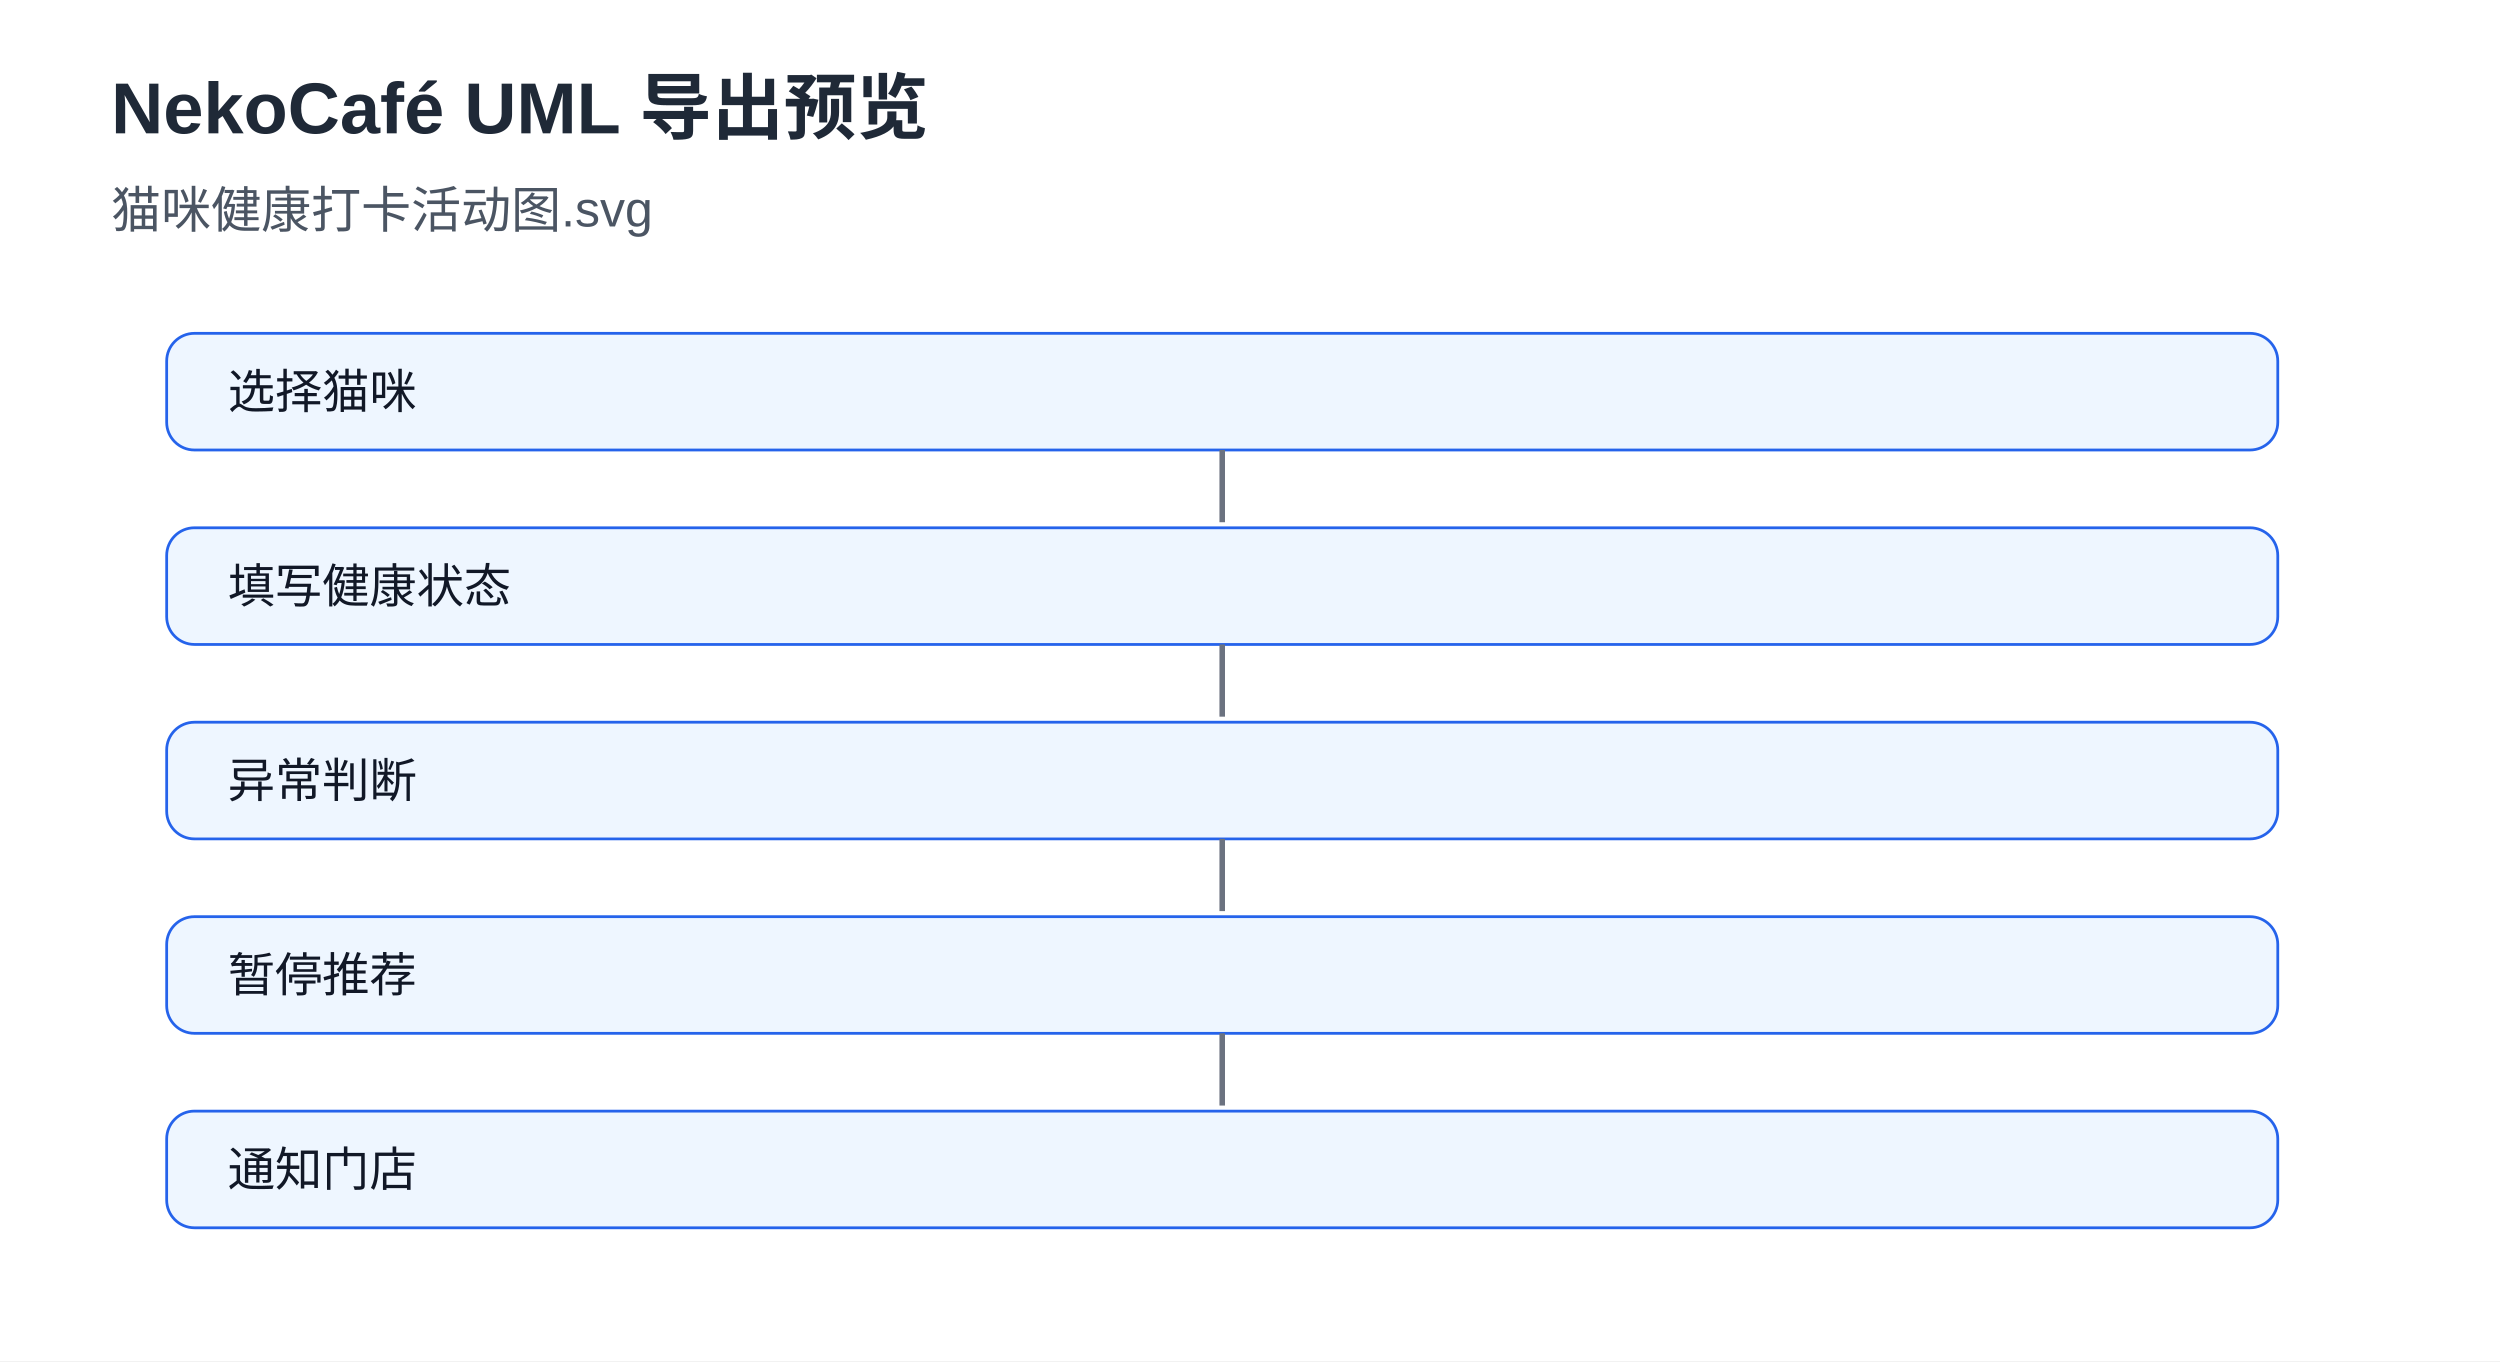
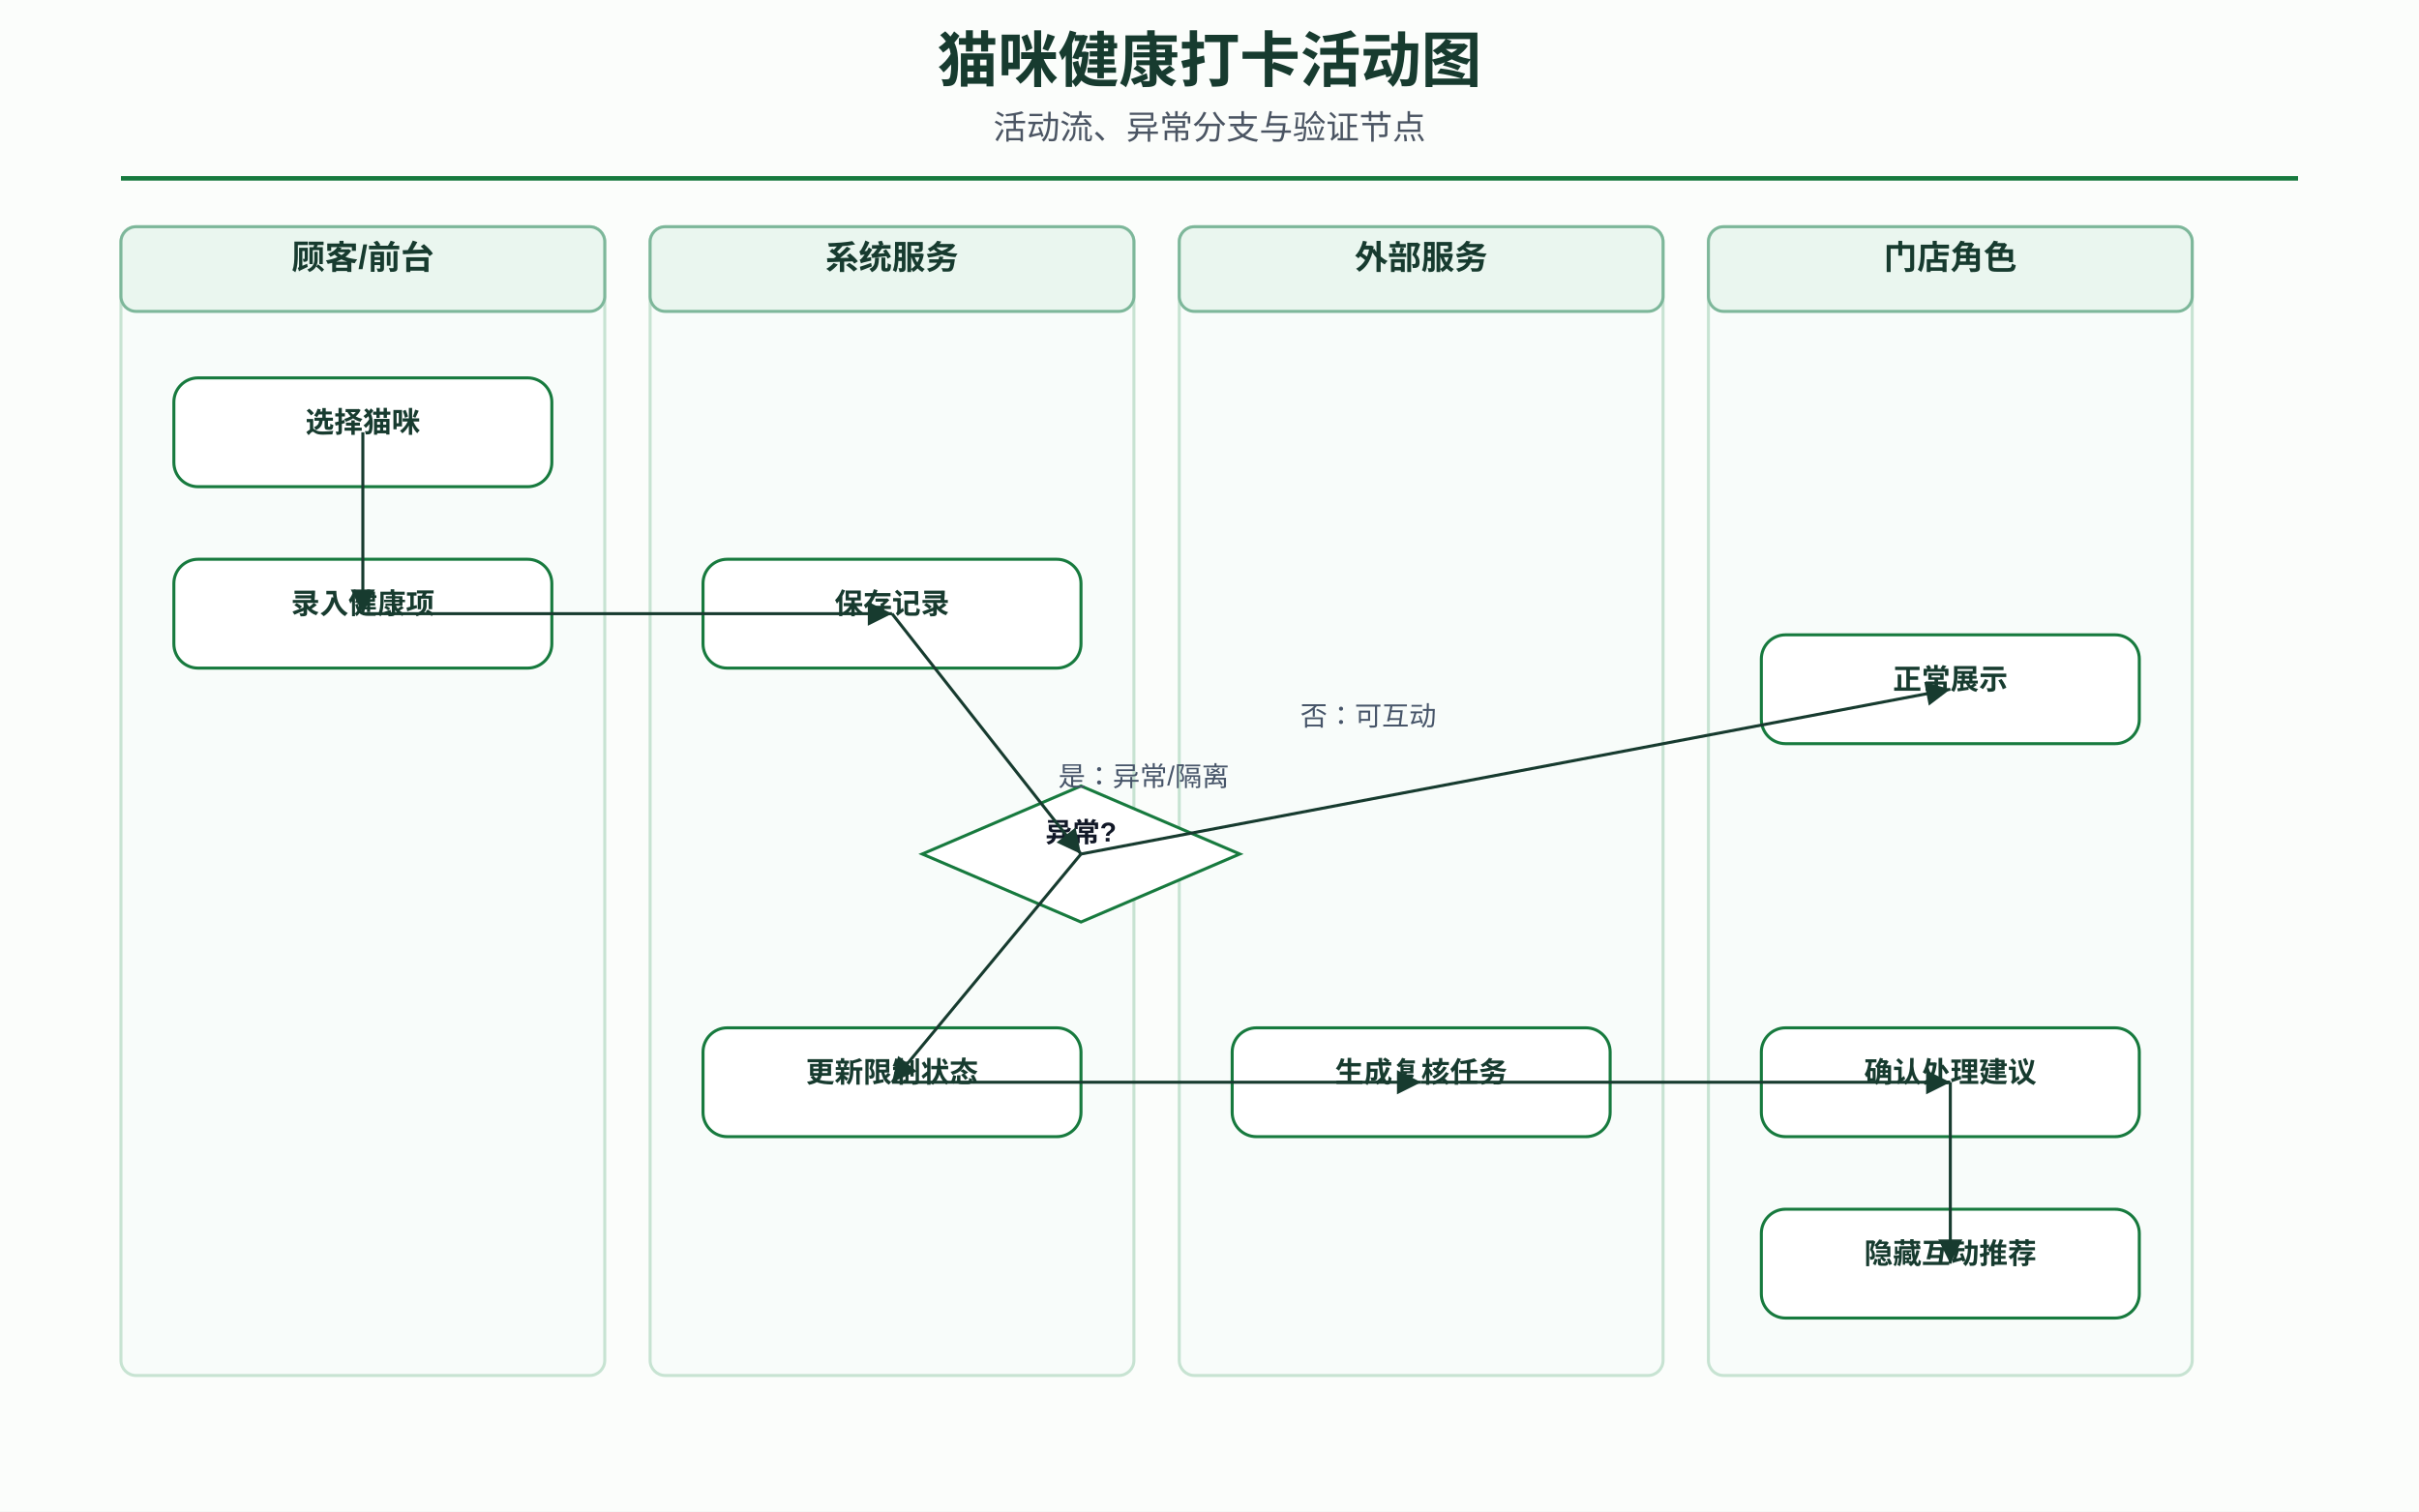
- <svg xmlns="http://www.w3.org/2000/svg" width="900" height="490" viewBox="0 0 900 490">
-   <rect width="100%" height="100%" fill="#ffffff" />
-   <text x="40" y="48" font-family="Microsoft YaHei, Arial" font-size="26" font-weight="700" fill="#1f2937">NekoCafé UML 导出预览</text>
-   <text x="40" y="82" font-family="Microsoft YaHei, Arial" font-size="18" fill="#4b5563">猫咪健康打卡活动图.svg</text>
-   <rect x="60" y="120" rx="10" ry="10" width="760" height="42" fill="#eef6ff" stroke="#2563eb" />
-   <text x="82" y="147" font-family="Microsoft YaHei, Arial" font-size="17" fill="#111827">选择猫咪</text>
-   <line x1="440" y1="162" x2="440" y2="188" stroke="#6b7280" stroke-width="2" />
-   <rect x="60" y="190" rx="10" ry="10" width="760" height="42" fill="#eef6ff" stroke="#2563eb" />
-   <text x="82" y="217" font-family="Microsoft YaHei, Arial" font-size="17" fill="#111827">填写健康状态</text>
-   <line x1="440" y1="232" x2="440" y2="258" stroke="#6b7280" stroke-width="2" />
-   <rect x="60" y="260" rx="10" ry="10" width="760" height="42" fill="#eef6ff" stroke="#2563eb" />
-   <text x="82" y="287" font-family="Microsoft YaHei, Arial" font-size="17" fill="#111827">异常判断</text>
-   <line x1="440" y1="302" x2="440" y2="328" stroke="#6b7280" stroke-width="2" />
-   <rect x="60" y="330" rx="10" ry="10" width="760" height="42" fill="#eef6ff" stroke="#2563eb" />
-   <text x="82" y="357" font-family="Microsoft YaHei, Arial" font-size="17" fill="#111827">暂停推荐</text>
-   <line x1="440" y1="372" x2="440" y2="398" stroke="#6b7280" stroke-width="2" />
-   <rect x="60" y="400" rx="10" ry="10" width="760" height="42" fill="#eef6ff" stroke="#2563eb" />
-   <text x="82" y="427" font-family="Microsoft YaHei, Arial" font-size="17" fill="#111827">通知门店</text>
+ <svg xmlns="http://www.w3.org/2000/svg" width="1600" height="1000" viewBox="0 0 1600 1000">
+   <defs>
+     <marker id="arrow" markerWidth="12" markerHeight="12" refX="10" refY="6" orient="auto" markerUnits="strokeWidth">
+       <path d="M2,2 L10,6 L2,10 z" fill="#173B2F" />
+     </marker>
+     <linearGradient id="head" x1="0" y1="0" x2="1" y2="1">
+       <stop offset="0%" stop-color="#F8FCFA" />
+       <stop offset="100%" stop-color="#EAF6EF" />
+     </linearGradient>
+   </defs>
+   <rect width="100%" height="100%" fill="#FBFDFB" />
+   <text x="800.0" y="54" text-anchor="middle" font-family="Microsoft YaHei, Arial" font-size="40" font-weight="800" fill="#173B2F">猫咪健康打卡活动图</text>
+   <text x="800.0" y="92" text-anchor="middle" font-family="Microsoft YaHei, Arial" font-size="22" fill="#4B5563">活动流、异常分支与验证节点</text>
+   <line x1="80" y1="118" x2="1520" y2="118" stroke="#177A3E" stroke-width="3" />
+   <rect x="80" y="150" width="320" height="760" rx="10" fill="#F8FCFA" stroke="#C7E3D2" stroke-width="2" />
+   <rect x="80" y="150" width="320" height="56" rx="10" fill="#EAF6EF" stroke="#7DB79A" stroke-width="2" />
+   <text x="240.0" y="178.0" text-anchor="middle" font-family="Microsoft YaHei, Arial" font-size="22" font-weight="600" fill="#173B2F">
+     <tspan x="240.0" dy="0">顾客/前台</tspan>
+   </text>
+   <rect x="430" y="150" width="320" height="760" rx="10" fill="#F8FCFA" stroke="#C7E3D2" stroke-width="2" />
+   <rect x="430" y="150" width="320" height="56" rx="10" fill="#EAF6EF" stroke="#7DB79A" stroke-width="2" />
+   <text x="590.0" y="178.0" text-anchor="middle" font-family="Microsoft YaHei, Arial" font-size="22" font-weight="600" fill="#173B2F">
+     <tspan x="590.0" dy="0">系统服务</tspan>
+   </text>
+   <rect x="780" y="150" width="320" height="760" rx="10" fill="#F8FCFA" stroke="#C7E3D2" stroke-width="2" />
+   <rect x="780" y="150" width="320" height="56" rx="10" fill="#EAF6EF" stroke="#7DB79A" stroke-width="2" />
+   <text x="940.0" y="178.0" text-anchor="middle" font-family="Microsoft YaHei, Arial" font-size="22" font-weight="600" fill="#173B2F">
+     <tspan x="940.0" dy="0">外部服务</tspan>
+   </text>
+   <rect x="1130" y="150" width="320" height="760" rx="10" fill="#F8FCFA" stroke="#C7E3D2" stroke-width="2" />
+   <rect x="1130" y="150" width="320" height="56" rx="10" fill="#EAF6EF" stroke="#7DB79A" stroke-width="2" />
+   <text x="1290.0" y="178.0" text-anchor="middle" font-family="Microsoft YaHei, Arial" font-size="22" font-weight="600" fill="#173B2F">
+     <tspan x="1290.0" dy="0">门店角色</tspan>
+   </text>
+   <rect x="115" y="250" width="250" height="72" rx="16" fill="#FFFFFF" stroke="#177A3E" stroke-width="2" />
+   <text x="240.0" y="286.0" text-anchor="middle" font-family="Microsoft YaHei, Arial" font-size="19" font-weight="600" fill="#173B2F">
+     <tspan x="240.0" dy="0">选择猫咪</tspan>
+   </text>
+   <rect x="115" y="370" width="250" height="72" rx="16" fill="#FFFFFF" stroke="#177A3E" stroke-width="2" />
+   <text x="240.0" y="406.0" text-anchor="middle" font-family="Microsoft YaHei, Arial" font-size="19" font-weight="600" fill="#173B2F">
+     <tspan x="240.0" dy="0">录入健康项</tspan>
+   </text>
+   <rect x="465" y="370" width="250" height="72" rx="16" fill="#FFFFFF" stroke="#177A3E" stroke-width="2" />
+   <text x="590.0" y="406.0" text-anchor="middle" font-family="Microsoft YaHei, Arial" font-size="19" font-weight="600" fill="#173B2F">
+     <tspan x="590.0" dy="0">保存记录</tspan>
+   </text>
+   <polygon points="715,520.0 820.0,565 715,610.0 610.0,565" fill="#FFFFFF" stroke="#177A3E" stroke-width="2" />
+   <text x="715" y="557" text-anchor="middle" font-family="Microsoft YaHei, Arial" font-size="18" font-weight="600" fill="#111827">
+     <tspan x="715" dy="0">异常?</tspan>
+   </text>
+   <rect x="465" y="680" width="250" height="72" rx="16" fill="#FFFFFF" stroke="#177A3E" stroke-width="2" />
+   <text x="590.0" y="716.0" text-anchor="middle" font-family="Microsoft YaHei, Arial" font-size="19" font-weight="600" fill="#173B2F">
+     <tspan x="590.0" dy="0">更新限制状态</tspan>
+   </text>
+   <rect x="815" y="680" width="250" height="72" rx="16" fill="#FFFFFF" stroke="#177A3E" stroke-width="2" />
+   <text x="940.0" y="716.0" text-anchor="middle" font-family="Microsoft YaHei, Arial" font-size="19" font-weight="600" fill="#173B2F">
+     <tspan x="940.0" dy="0">生成复核任务</tspan>
+   </text>
+   <rect x="1165" y="680" width="250" height="72" rx="16" fill="#FFFFFF" stroke="#177A3E" stroke-width="2" />
+   <text x="1290.0" y="716.0" text-anchor="middle" font-family="Microsoft YaHei, Arial" font-size="19" font-weight="600" fill="#173B2F">
+     <tspan x="1290.0" dy="0">确认处理建议</tspan>
+   </text>
+   <rect x="1165" y="800" width="250" height="72" rx="16" fill="#FFFFFF" stroke="#177A3E" stroke-width="2" />
+   <text x="1290.0" y="836.0" text-anchor="middle" font-family="Microsoft YaHei, Arial" font-size="19" font-weight="600" fill="#173B2F">
+     <tspan x="1290.0" dy="0">隐藏互动推荐</tspan>
+   </text>
+   <rect x="1165" y="420" width="250" height="72" rx="16" fill="#FFFFFF" stroke="#177A3E" stroke-width="2" />
+   <text x="1290.0" y="456.0" text-anchor="middle" font-family="Microsoft YaHei, Arial" font-size="19" font-weight="600" fill="#173B2F">
+     <tspan x="1290.0" dy="0">正常展示</tspan>
+   </text>
+   <line x1="240" y1="286" x2="240" y2="406" stroke="#173B2F" stroke-width="2" marker-end="url(#arrow)" />
+   <line x1="240" y1="406" x2="590" y2="406" stroke="#173B2F" stroke-width="2" marker-end="url(#arrow)" />
+   <line x1="590" y1="406" x2="715" y2="565" stroke="#173B2F" stroke-width="2" marker-end="url(#arrow)" />
+   <line x1="715" y1="565" x2="590" y2="716" stroke="#173B2F" stroke-width="2" marker-end="url(#arrow)" />
+   <line x1="590" y1="716" x2="940" y2="716" stroke="#173B2F" stroke-width="2" marker-end="url(#arrow)" />
+   <line x1="940" y1="716" x2="1290" y2="716" stroke="#173B2F" stroke-width="2" marker-end="url(#arrow)" />
+   <line x1="1290" y1="716" x2="1290" y2="836" stroke="#173B2F" stroke-width="2" marker-end="url(#arrow)" />
+   <line x1="715" y1="565" x2="1290" y2="456" stroke="#173B2F" stroke-width="2" marker-end="url(#arrow)" />
+   <text x="700" y="520" text-anchor="start" font-family="Microsoft YaHei, Arial" font-size="18" font-weight="400" fill="#475569">
+     <tspan x="700" dy="0">是：异常/隔离</tspan>
+   </text>
+   <text x="860" y="480" text-anchor="start" font-family="Microsoft YaHei, Arial" font-size="18" font-weight="400" fill="#475569">
+     <tspan x="860" dy="0">否：可互动</tspan>
+   </text>
</svg>
